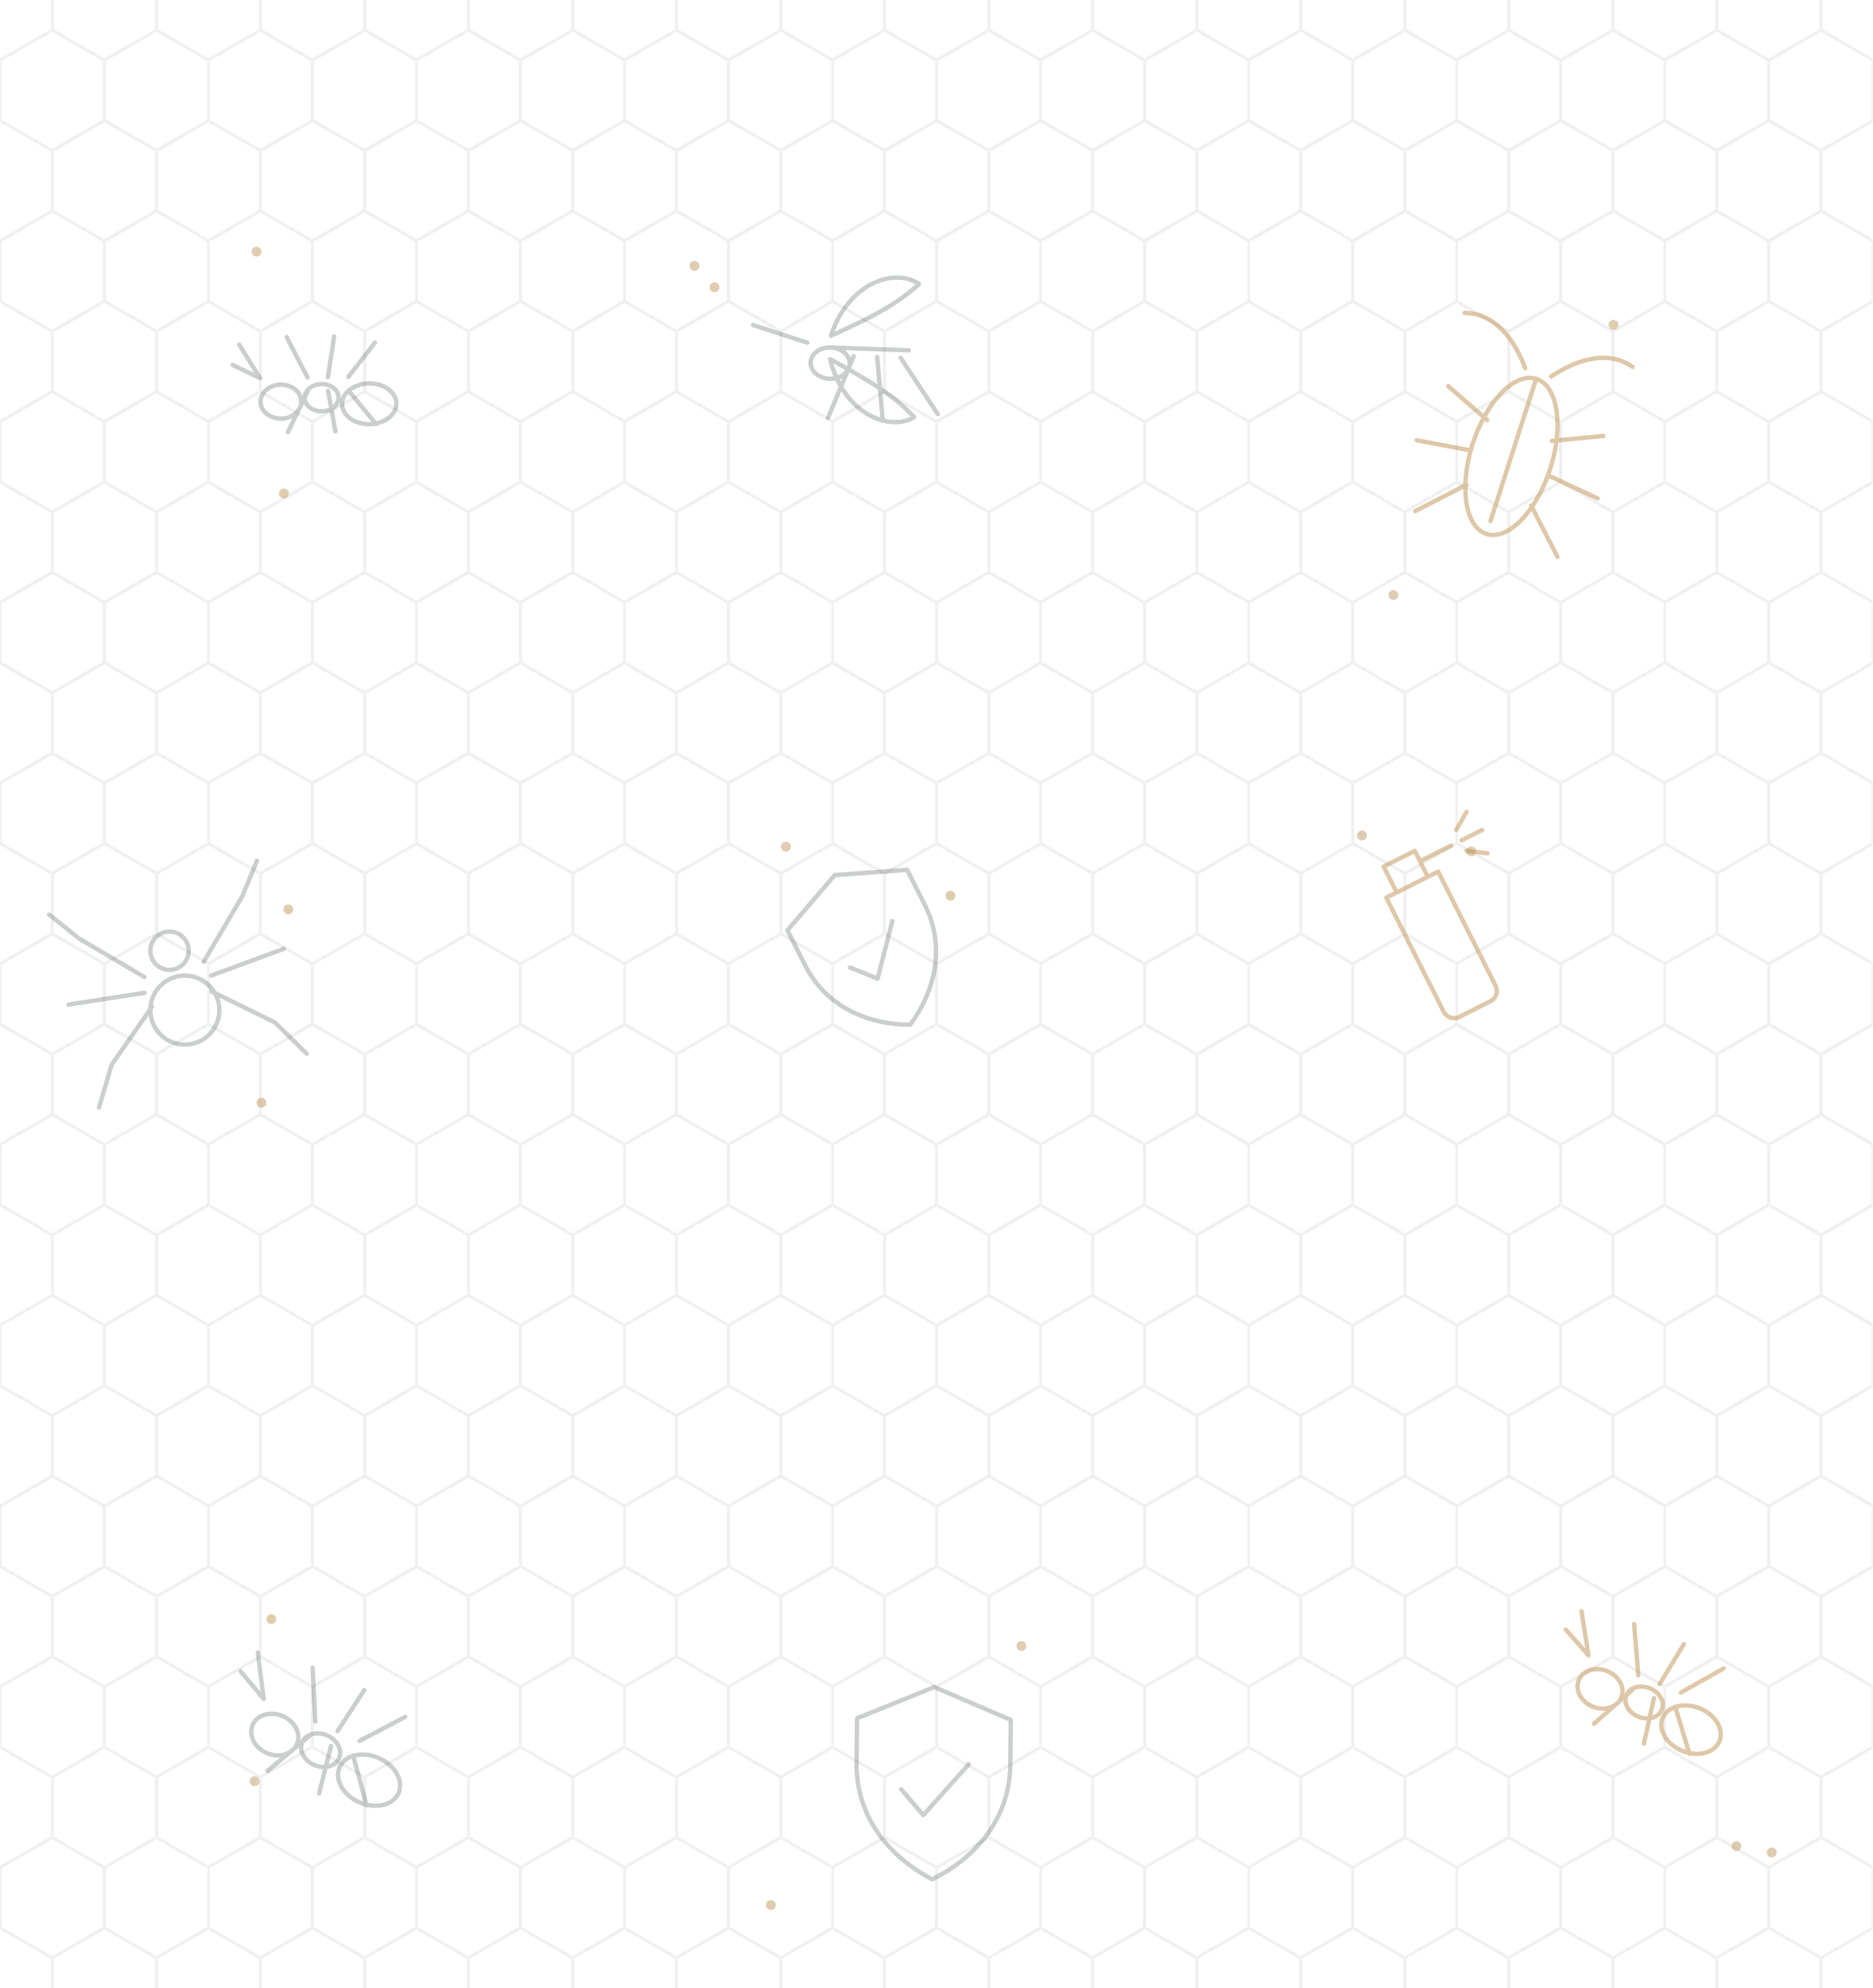
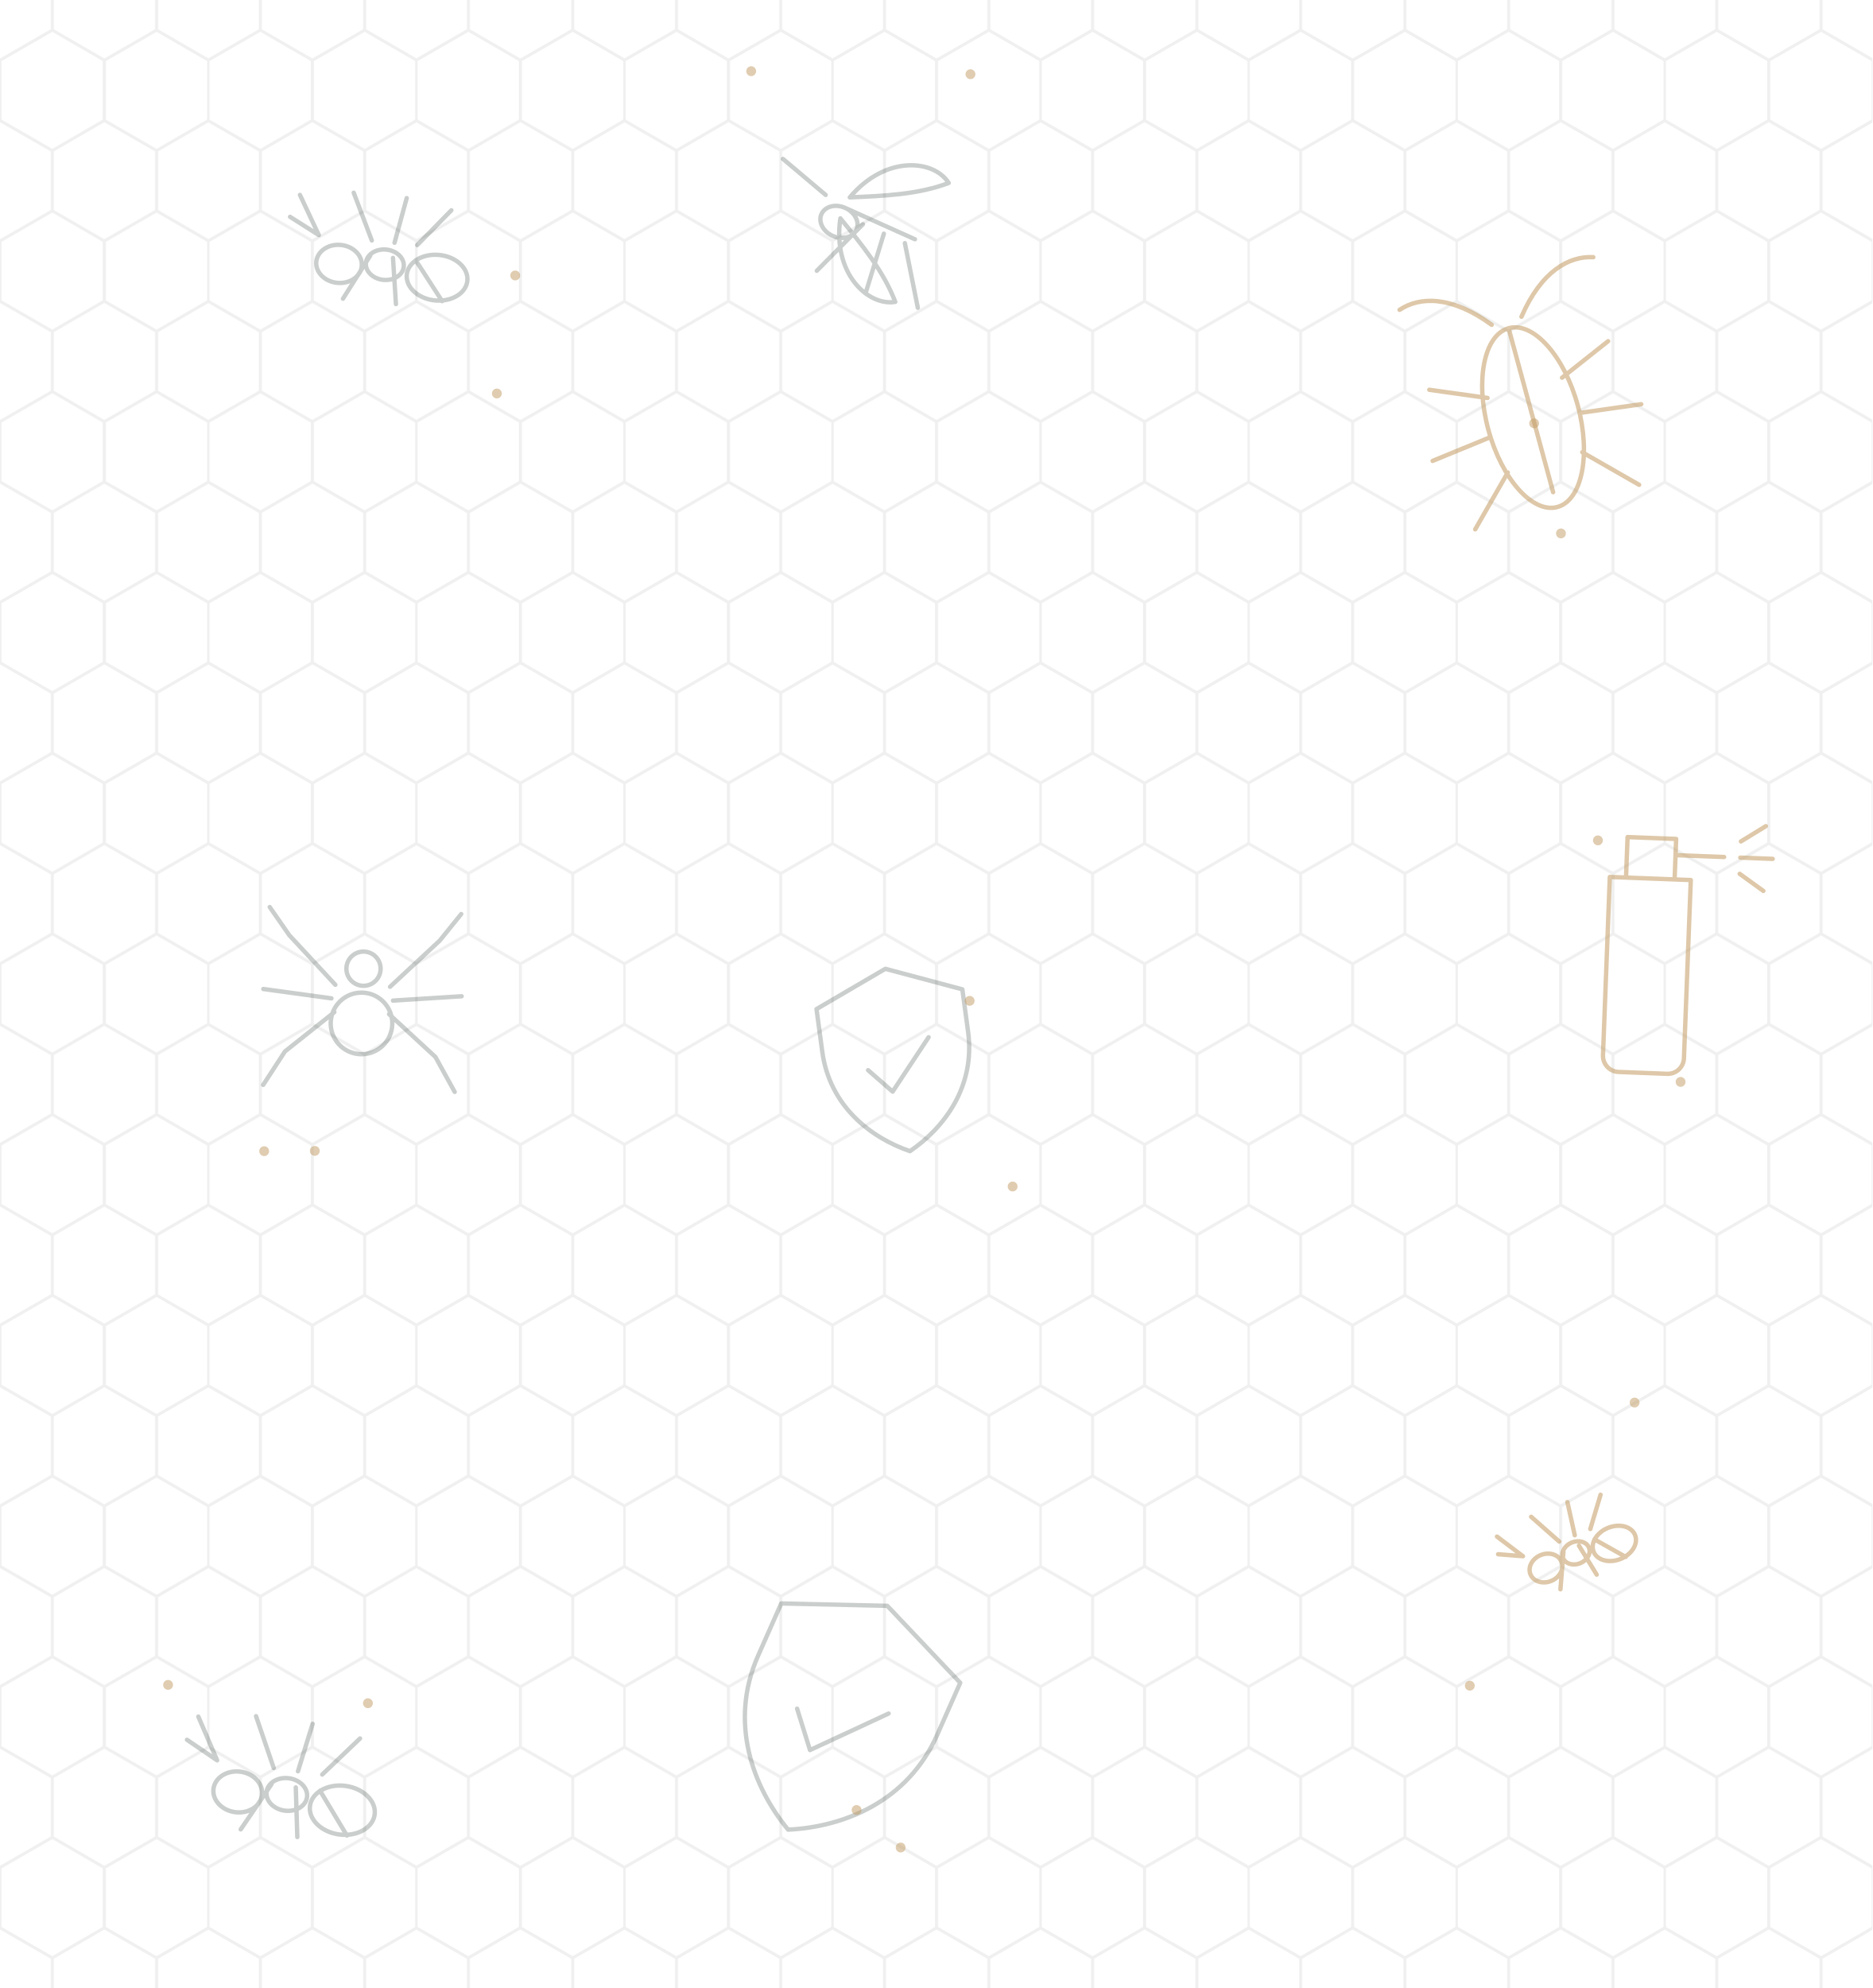
<svg xmlns="http://www.w3.org/2000/svg" width="684.0" height="726.0" viewBox="0 0 684.0 726.0" fill="none" stroke-linecap="round" stroke-linejoin="round">
  <defs>
    <pattern id="b" width="76.0" height="66.0" patternUnits="userSpaceOnUse">
      <path stroke="rgba(16,35,27,0.070)" stroke-width="1.1" d="M19.1 11 L0 22 L-19.1 11 L-19.1 -11 L-0 -22 L19.1 -11ZM57.2 11 L38.1 22 L19.1 11 L19.1 -11 L38.1 -22 L57.2 -11ZM38.1 44 L19.1 55 L-0 44 L0 22 L19.1 11 L38.1 22ZM76.2 44 L57.2 55 L38.1 44 L38.1 22 L57.2 11 L76.2 22ZM19.1 77 L0 88 L-19.1 77 L-19.1 55 L-0 44 L19.1 55ZM57.2 77 L38.1 88 L19.1 77 L19.1 55 L38.1 44 L57.2 55ZM0 44 L-19.1 55 L-38.1 44 L-38.1 22 L-19.1 11 L-0 22Z" />
    </pattern>
  </defs>
  <rect width="684.0" height="726.0" fill="url(#b)" stroke="none" />
-   <path transform="translate(122.3 140.2) rotate(-0.8) scale(1.24)" stroke="rgba(16,35,27,0.22)" stroke-width="1.29" d="M-16 0 a6 5 0 1 0 0.1 0 M-4 0 a5 4 0 1 0 0.1 0 M10 0 a8 6 0 1 0 0.1 0 M-22 -2 l-6 -10 M-22 -2 l-8 -4 M-8 -2 l-6 -12 M-8 2 l-6 12 M-2 -2 l2 -12 M-2 2 l2 12 M4 -2 l8 -10 M4 2 l8 10" />
-   <circle cx="103.7" cy="180.2" r="1.8" fill="rgba(195,155,98,0.5)" stroke="none" />
-   <circle cx="93.7" cy="91.9" r="1.8" fill="rgba(195,155,98,0.5)" stroke="none" />
-   <path transform="translate(309.1 127.1) rotate(2.1) scale(1.43)" stroke="rgba(16,35,27,0.22)" stroke-width="1.12" d="M-4 0 l20 0 M-4 0 a5 4 0 1 0 0.1 0 M-10 -1 l-14 -4 M-4 -3 c4 -14 16 -18 22 -14 c-6 6 -14 10 -22 14 M-4 3 c4 14 16 18 22 14 c-6 -6 -14 -10 -22 -14 M2 2 l-6 16 M8 2 l2 16 M14 2 l10 14" />
-   <circle cx="253.7" cy="97.1" r="1.8" fill="rgba(195,155,98,0.5)" stroke="none" />
-   <circle cx="261.0" cy="104.9" r="1.8" fill="rgba(195,155,98,0.5)" stroke="none" />
-   <path transform="translate(552.8 164.3) rotate(17.8) scale(1.24)" stroke="rgba(195,155,98,0.55)" stroke-width="1.29" d="M0 -22 a12 24 0 1 0 0.1 0 M0 -22 v44 M-4 -24 c-8 -10 -16 -12 -22 -10 M4 -24 c8 -10 16 -12 22 -10 M-10 -6 l-14 -6 M10 -6 l14 -6 M-12 4 l-16 2 M12 4 l16 2 M-10 14 l-12 12 M10 14 l12 12" />
-   <circle cx="589.4" cy="118.6" r="1.8" fill="rgba(195,155,98,0.5)" stroke="none" />
-   <circle cx="509.0" cy="217.3" r="1.8" fill="rgba(195,155,98,0.5)" stroke="none" />
-   <path transform="translate(64.3 356.7) rotate(-14.5) scale(1.40)" stroke="rgba(16,35,27,0.22)" stroke-width="1.14" d="M0 0 a9 9 0 1 0 0.1 0 M0 -12 a5 5 0 1 0 0.1 0 M-8 -2 l-14 -14 l-6 -8 M8 -2 l14 -14 l6 -8 M-9 2 l-20 -2 M9 2 l20 -2 M-8 6 l-14 12 l-6 10 M8 6 l14 12 l6 10" />
-   <circle cx="95.5" cy="402.7" r="1.8" fill="rgba(195,155,98,0.5)" stroke="none" />
-   <circle cx="105.3" cy="332.1" r="1.8" fill="rgba(195,155,98,0.5)" stroke="none" />
-   <path transform="translate(318.7 346.9) rotate(-26.8) scale(1.02)" stroke="rgba(16,35,27,0.22)" stroke-width="1.58" d="M0 -30 l24 10 v14 c0 18 -12 30 -24 36 c-12 -6 -24 -18 -24 -36 v-14 z M-10 2 l7 8 l14 -16" />
-   <circle cx="287.1" cy="309.2" r="1.8" fill="rgba(195,155,98,0.5)" stroke="none" />
-   <circle cx="347.2" cy="327.1" r="1.8" fill="rgba(195,155,98,0.5)" stroke="none" />
-   <path transform="translate(525.4 342.0) rotate(-26.7) scale(1.06)" stroke="rgba(195,155,98,0.55)" stroke-width="1.51" d="M-6 -30 h12 v10 h-12 z M-10 -20 h20 v44 a4 4 0 0 1 -4 4 h-12 a4 4 0 0 1 -4 -4 z M6 -26 h12 M22 -30 l6 -4 M22 -26 h8 M22 -22 l6 4" />
-   <circle cx="537.4" cy="310.9" r="1.8" fill="rgba(195,155,98,0.5)" stroke="none" />
-   <circle cx="497.5" cy="305.1" r="1.8" fill="rgba(195,155,98,0.5)" stroke="none" />
-   <path transform="translate(124.8 636.1) rotate(23.6) scale(1.47)" stroke="rgba(16,35,27,0.22)" stroke-width="1.09" d="M-16 0 a6 5 0 1 0 0.1 0 M-4 0 a5 4 0 1 0 0.1 0 M10 0 a8 6 0 1 0 0.1 0 M-22 -2 l-6 -10 M-22 -2 l-8 -4 M-8 -2 l-6 -12 M-8 2 l-6 12 M-2 -2 l2 -12 M-2 2 l2 12 M4 -2 l8 -10 M4 2 l8 10" />
-   <circle cx="93.0" cy="650.5" r="1.8" fill="rgba(195,155,98,0.5)" stroke="none" />
-   <circle cx="99.1" cy="591.3" r="1.8" fill="rgba(195,155,98,0.5)" stroke="none" />
-   <path transform="translate(340.9 651.2) rotate(0.6) scale(1.17)" stroke="rgba(16,35,27,0.22)" stroke-width="1.36" d="M0 -30 l24 10 v14 c0 18 -12 30 -24 36 c-12 -6 -24 -18 -24 -36 v-14 z M-10 2 l7 8 l14 -16" />
-   <circle cx="373.1" cy="601.1" r="1.8" fill="rgba(195,155,98,0.5)" stroke="none" />
-   <circle cx="281.6" cy="695.7" r="1.8" fill="rgba(195,155,98,0.5)" stroke="none" />
-   <path transform="translate(607.8 618.6) rotate(21.9) scale(1.40)" stroke="rgba(195,155,98,0.55)" stroke-width="1.14" d="M-16 0 a6 5 0 1 0 0.1 0 M-4 0 a5 4 0 1 0 0.1 0 M10 0 a8 6 0 1 0 0.1 0 M-22 -2 l-6 -10 M-22 -2 l-8 -4 M-8 -2 l-6 -12 M-8 2 l-6 12 M-2 -2 l2 -12 M-2 2 l2 12 M4 -2 l8 -10 M4 2 l8 10" />
-   <circle cx="634.3" cy="674.2" r="1.8" fill="rgba(195,155,98,0.5)" stroke="none" />
-   <circle cx="647.2" cy="676.5" r="1.8" fill="rgba(195,155,98,0.5)" stroke="none" />
+   <path transform="translate(146.6 91.7) rotate(5.8) scale(1.39)" stroke="rgba(16,35,27,0.22)" stroke-width="1.15" d="M-16 0 a6 5 0 1 0 0.1 0 M-4 0 a5 4 0 1 0 0.1 0 M10 0 a8 6 0 1 0 0.1 0 M-22 -2 l-6 -10 M-22 -2 l-8 -4 M-8 -2 l-6 -12 M-8 2 l-6 12 M-2 -2 l2 -12 M-2 2 l2 12 M4 -2 l8 -10 M4 2 l8 10" />
+   <circle cx="188.2" cy="100.6" r="1.8" fill="rgba(195,155,98,0.5)" stroke="none" />
+   <circle cx="181.5" cy="143.7" r="1.8" fill="rgba(195,155,98,0.5)" stroke="none" />
+   <path transform="translate(313.8 78.2) rotate(24.2) scale(1.40)" stroke="rgba(16,35,27,0.22)" stroke-width="1.14" d="M-4 0 l20 0 M-4 0 a5 4 0 1 0 0.1 0 M-10 -1 l-14 -4 M-4 -3 c4 -14 16 -18 22 -14 c-6 6 -14 10 -22 14 M-4 3 c4 14 16 18 22 14 c-6 -6 -14 -10 -22 -14 M2 2 l-6 16 M8 2 l2 16 M14 2 l10 14" />
+   <circle cx="274.4" cy="26.0" r="1.8" fill="rgba(195,155,98,0.5)" stroke="none" />
+   <circle cx="354.5" cy="27.1" r="1.8" fill="rgba(195,155,98,0.5)" stroke="none" />
+   <path transform="translate(559.2 149.8) rotate(-15.2) scale(1.41)" stroke="rgba(195,155,98,0.55)" stroke-width="1.14" d="M0 -22 a12 24 0 1 0 0.1 0 M0 -22 v44 M-4 -24 c-8 -10 -16 -12 -22 -10 M4 -24 c8 -10 16 -12 22 -10 M-10 -6 l-14 -6 M10 -6 l14 -6 M-12 4 l-16 2 M12 4 l16 2 M-10 14 l-12 12 M10 14 l12 12" />
+   <circle cx="570.2" cy="194.8" r="1.8" fill="rgba(195,155,98,0.5)" stroke="none" />
+   <circle cx="560.4" cy="154.6" r="1.8" fill="rgba(195,155,98,0.5)" stroke="none" />
+   <path transform="translate(132.4 362.5) rotate(2.1) scale(1.25)" stroke="rgba(16,35,27,0.22)" stroke-width="1.28" d="M0 0 a9 9 0 1 0 0.1 0 M0 -12 a5 5 0 1 0 0.1 0 M-8 -2 l-14 -14 l-6 -8 M8 -2 l14 -14 l6 -8 M-9 2 l-20 -2 M9 2 l20 -2 M-8 6 l-14 12 l-6 10 M8 6 l14 12 l6 10" />
+   <circle cx="115.0" cy="420.3" r="1.8" fill="rgba(195,155,98,0.5)" stroke="none" />
+   <circle cx="96.5" cy="420.4" r="1.8" fill="rgba(195,155,98,0.5)" stroke="none" />
+   <path transform="translate(327.9 387.1) rotate(-7.7) scale(1.12)" stroke="rgba(16,35,27,0.22)" stroke-width="1.43" d="M0 -30 l24 10 v14 c0 18 -12 30 -24 36 c-12 -6 -24 -18 -24 -36 v-14 z M-10 2 l7 8 l14 -16" />
+   <circle cx="369.9" cy="433.3" r="1.8" fill="rgba(195,155,98,0.5)" stroke="none" />
+   <circle cx="354.2" cy="365.5" r="1.8" fill="rgba(195,155,98,0.5)" stroke="none" />
+   <path transform="translate(601.7 350.4) rotate(2.2) scale(1.48)" stroke="rgba(195,155,98,0.55)" stroke-width="1.08" d="M-6 -30 h12 v10 h-12 z M-10 -20 h20 v44 a4 4 0 0 1 -4 4 h-12 a4 4 0 0 1 -4 -4 z M6 -26 h12 M22 -30 l6 -4 M22 -26 h8 M22 -22 l6 4" />
+   <circle cx="583.7" cy="306.9" r="1.8" fill="rgba(195,155,98,0.5)" stroke="none" />
+   <circle cx="613.9" cy="395.1" r="1.8" fill="rgba(195,155,98,0.5)" stroke="none" />
+   <path transform="translate(111.4 650.2) rotate(7.7) scale(1.49)" stroke="rgba(16,35,27,0.22)" stroke-width="1.08" d="M-16 0 a6 5 0 1 0 0.1 0 M-4 0 a5 4 0 1 0 0.1 0 M10 0 a8 6 0 1 0 0.1 0 M-22 -2 l-6 -10 M-22 -2 l-8 -4 M-8 -2 l-6 -12 M-8 2 l-6 12 M-2 -2 l2 -12 M-2 2 l2 12 M4 -2 l8 -10 M4 2 l8 10" />
+   <circle cx="134.4" cy="622.0" r="1.8" fill="rgba(195,155,98,0.5)" stroke="none" />
+   <circle cx="61.4" cy="615.3" r="1.8" fill="rgba(195,155,98,0.5)" stroke="none" />
+   <path transform="translate(306.0 627.3) rotate(23.9) scale(1.49)" stroke="rgba(16,35,27,0.22)" stroke-width="1.07" d="M0 -30 l24 10 v14 c0 18 -12 30 -24 36 c-12 -6 -24 -18 -24 -36 v-14 z M-10 2 l7 8 l14 -16" />
+   <circle cx="312.9" cy="661.0" r="1.8" fill="rgba(195,155,98,0.5)" stroke="none" />
+   <circle cx="329.0" cy="674.7" r="1.8" fill="rgba(195,155,98,0.5)" stroke="none" />
+   <path transform="translate(577.9 561.8) rotate(-22.0) scale(1.02)" stroke="rgba(195,155,98,0.55)" stroke-width="1.57" d="M-16 0 a6 5 0 1 0 0.1 0 M-4 0 a5 4 0 1 0 0.1 0 M10 0 a8 6 0 1 0 0.1 0 M-22 -2 l-6 -10 M-22 -2 l-8 -4 M-8 -2 l-6 -12 M-8 2 l-6 12 M-2 -2 l2 -12 M-2 2 l2 12 M4 -2 l8 -10 M4 2 l8 10" />
+   <circle cx="536.9" cy="615.6" r="1.8" fill="rgba(195,155,98,0.5)" stroke="none" />
+   <circle cx="597.1" cy="512.2" r="1.8" fill="rgba(195,155,98,0.5)" stroke="none" />
</svg>
